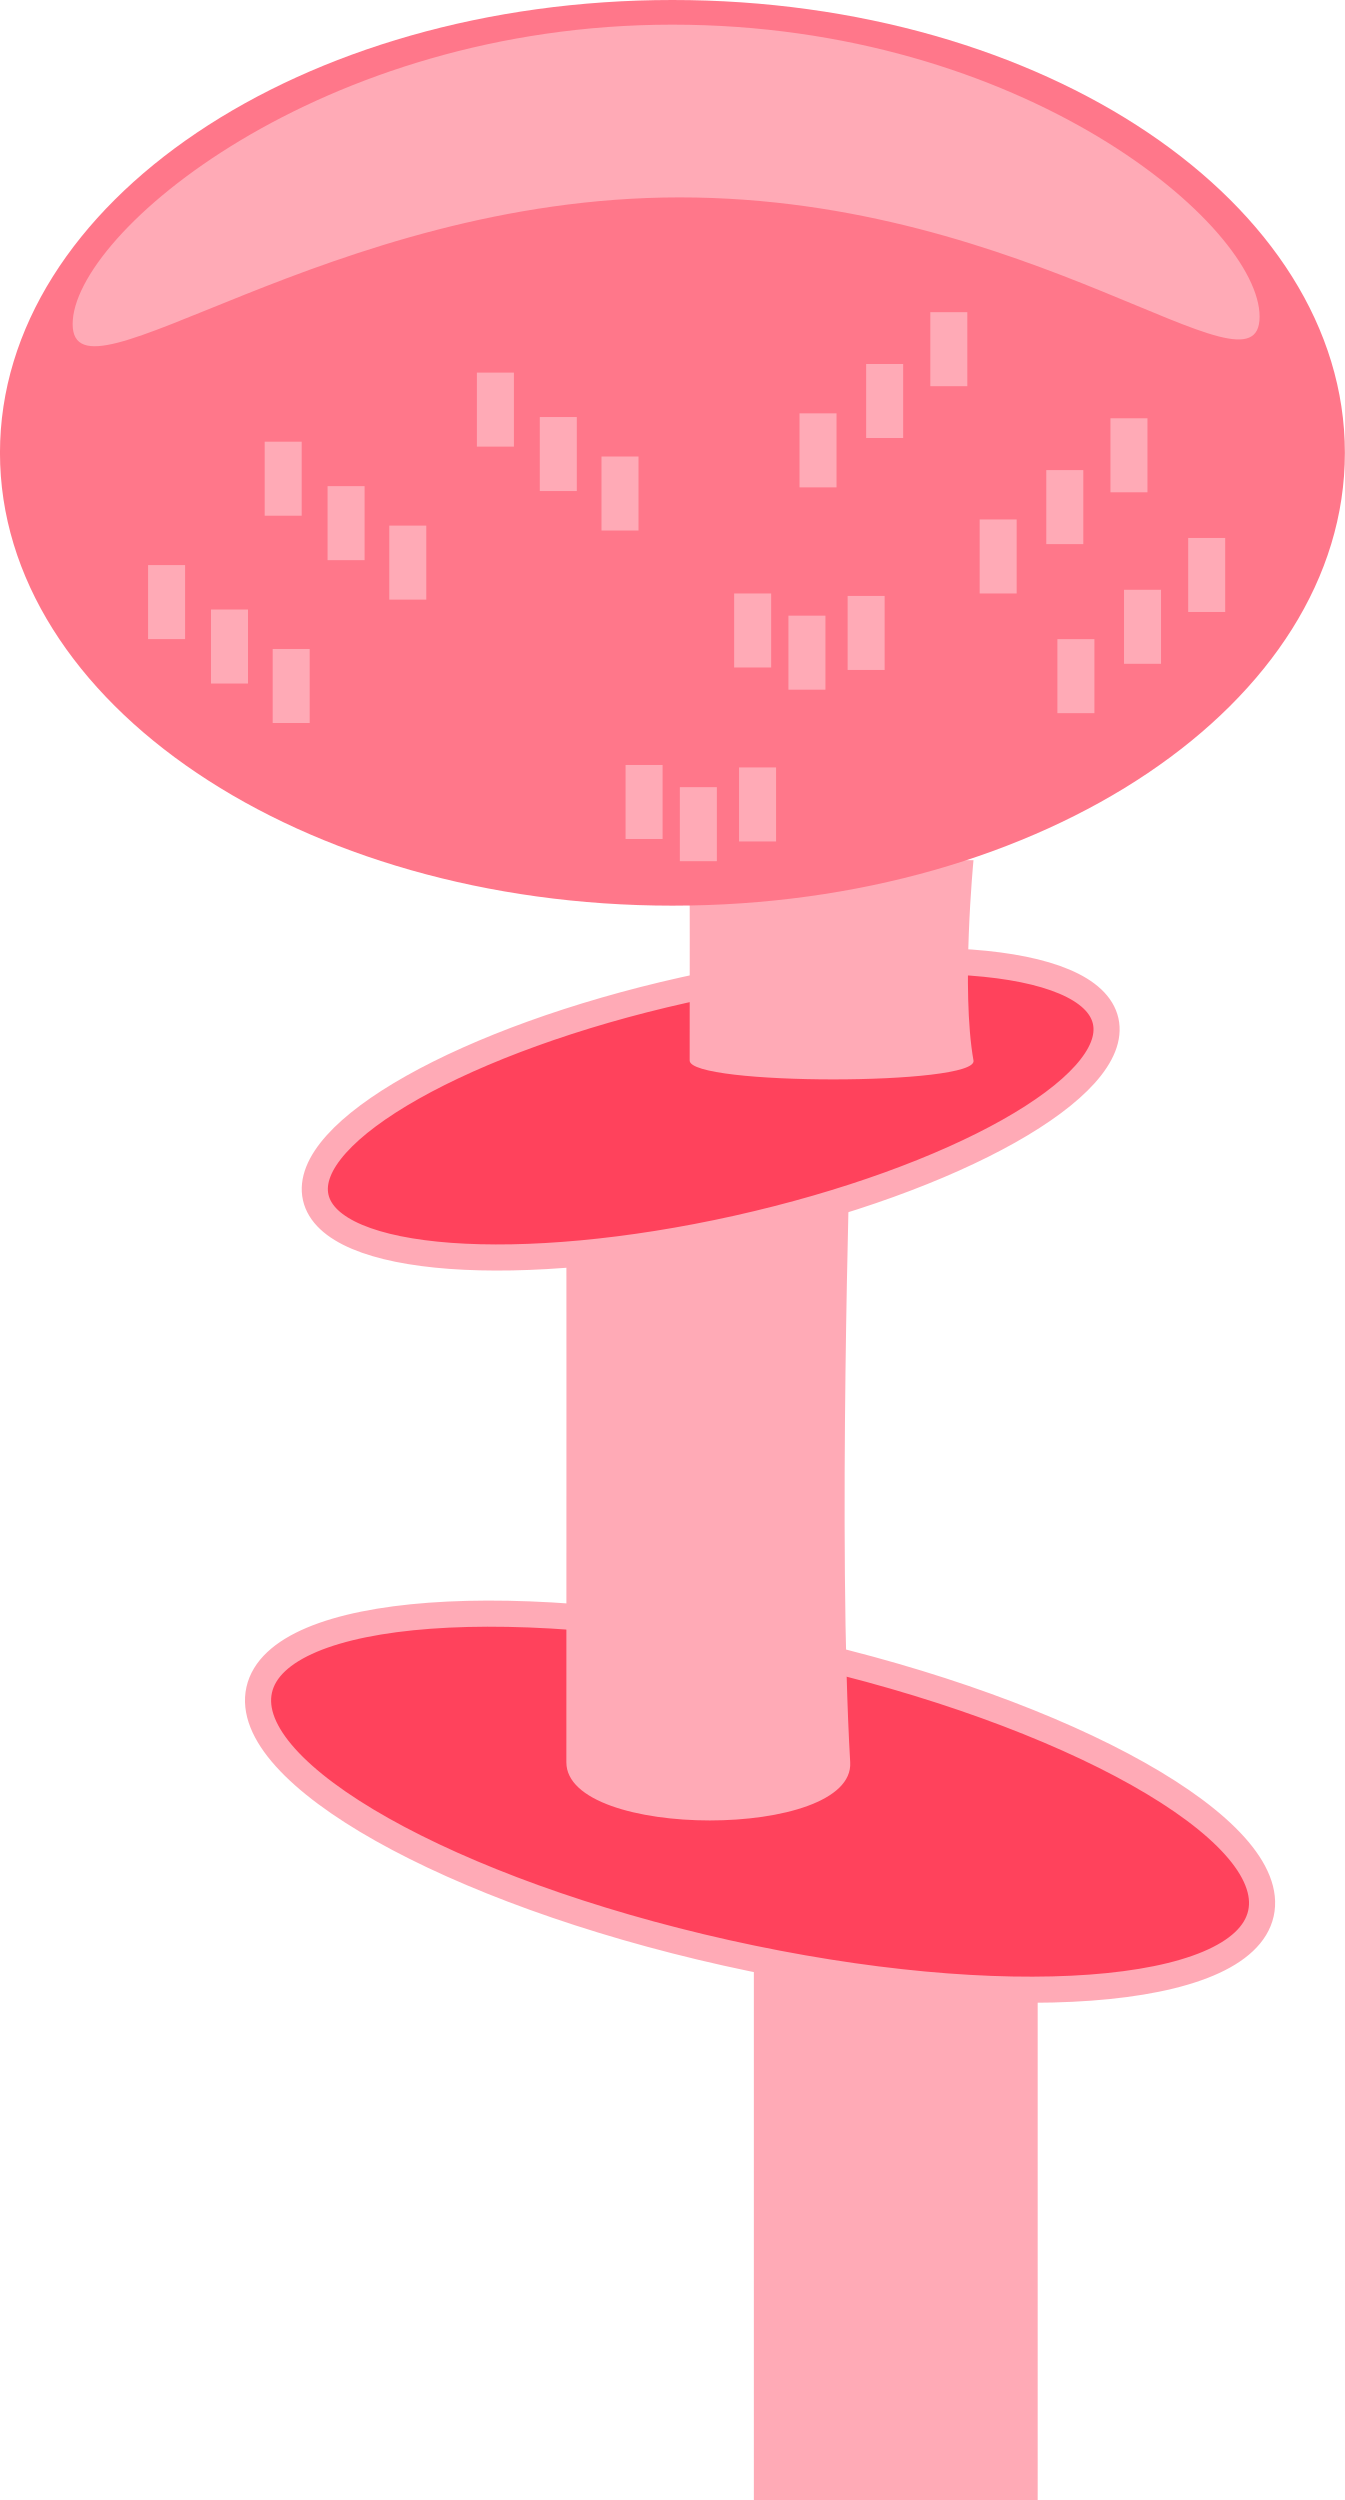
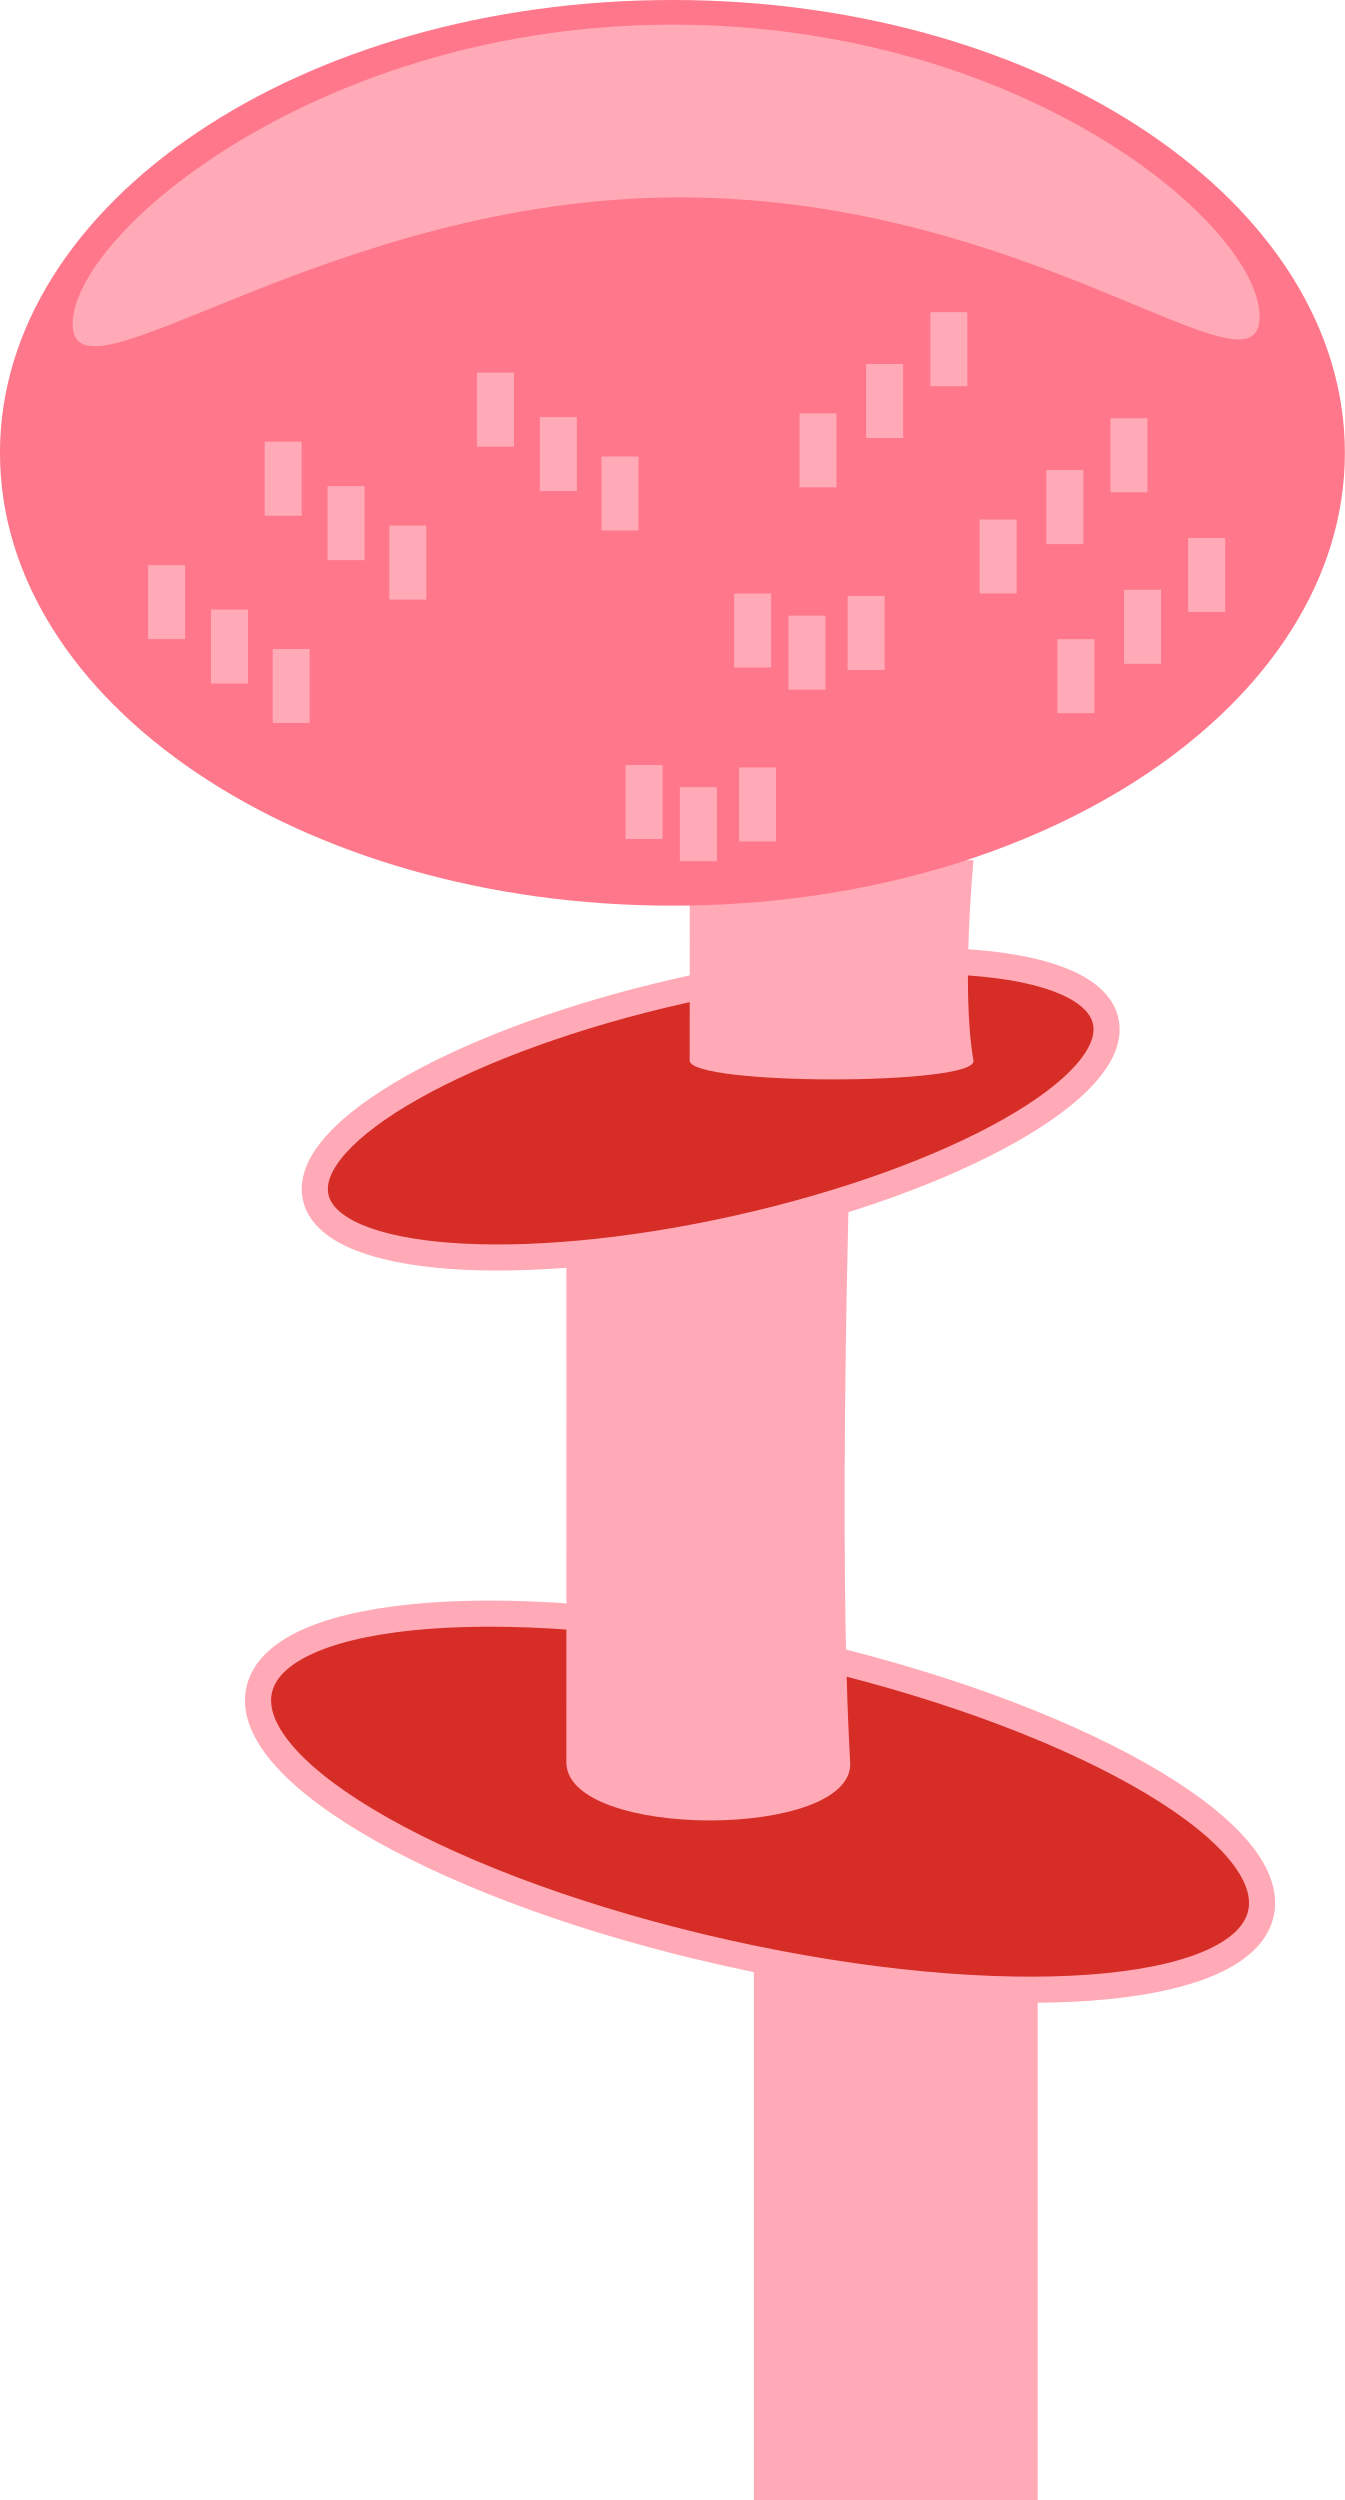
<svg xmlns="http://www.w3.org/2000/svg" width="36.049mm" height="67.012mm" viewBox="0 0 36.049 67.012" version="1.1" id="svg5">
  <defs id="defs2">
    </defs>
  <g id="layer1" transform="translate(-316.8605,-5.314443)">
    <g id="g13050" transform="translate(-91.29927,20.01849)">
      <g id="g49278-7" transform="matrix(0.7012619,0,0,0.3792377,132.7925,32.42552)">
        <rect style="fill:#ffaab6;fill-opacity:1;stroke:none;stroke-width:0.792;stroke-dasharray:none;stroke-opacity:1" id="rect45972-5" width="10.849" height="44.318" x="421.489" y="8.109" />
      </g>
-       <ellipse style="fill:#ff425c;fill-opacity:1;stroke:#ffaab6;stroke-width:0.7;stroke-dasharray:none;stroke-opacity:1" id="path53695-1" cx="425.557" cy="60.581" rx="13.756" ry="4.152" transform="matrix(0.9759781,0.2178684,0.2178684,-0.9759781,0,0)" />
+       <ellipse style="fill:#d62d26;fill-opacity:1;stroke:#ffaab6;stroke-width:0.7;stroke-dasharray:none;stroke-opacity:1" id="path53695-1" cx="425.557" cy="60.581" rx="13.756" ry="4.152" transform="matrix(0.9759781,0.2178684,0.2178684,-0.9759781,0,0)" />
      <g id="g49278" transform="matrix(0.7012619,0,0,0.3735145,127.7669,12.95133)">
        <path id="rect45972" style="fill:#ffaab6;stroke-width:0.792" d="m 421.489,8.109 h 10.849 c 0,0 -0.48,28.788 0,44.318 0.172,5.563 -10.853,5.569 -10.849,0 0.008,-13.496 0,-44.318 0,-44.318 z" />
      </g>
-       <ellipse style="fill:#ff425c;fill-opacity:1;stroke:#ffaab6;stroke-width:0.7;stroke-dasharray:none;stroke-opacity:1" id="path53695" cx="413.673" cy="107.743" rx="10.848" ry="3.274" transform="rotate(-12.58387)" />
+       <ellipse style="fill:#d62d26;fill-opacity:1;stroke:#ffaab6;stroke-width:0.7;stroke-dasharray:none;stroke-opacity:1" id="path53695" cx="413.673" cy="107.743" rx="10.848" ry="3.274" transform="rotate(-12.58387)" />
      <g id="g49278-0" transform="matrix(0.7012619,0,0,0.1211664,131.072,7.370938)">
        <path id="rect45972-4" style="fill:#ffaab6;stroke-width:0.792" d="m 421.489,8.109 h 10.849 c 0,0 -0.48,28.788 0,44.318 0.172,5.563 -10.853,5.569 -10.849,0 0.008,-13.496 0,-44.318 0,-44.318 z" />
      </g>
      <ellipse style="fill:#ff778a;fill-opacity:1;stroke:none;stroke-width:0.79;stroke-dasharray:none;stroke-opacity:1" id="path55442" cx="426.184" cy="-2.566" rx="18.025" ry="12.138" />
      <path id="path49280" style="fill:#ffaab6;fill-opacity:1;stroke-width:0.622" d="m 441.923,-6.216 c 0,2.436 -6.119,-3.197 -15.544,-3.197 -9.425,2.1e-6 -16.272,5.831 -16.272,3.395 0,-2.436 6.648,-8.025 16.073,-8.025 9.425,10e-7 15.743,5.391 15.743,7.827 z" />
      <g id="g55447">
        <rect style="fill:#ffaab6;fill-opacity:1;stroke:none;stroke-width:0.7;stroke-dasharray:none;stroke-opacity:1" id="rect53697" width="0.992" height="1.984" x="412.129" y="0.443" />
        <rect style="fill:#ffaab6;fill-opacity:1;stroke:none;stroke-width:0.7;stroke-dasharray:none;stroke-opacity:1" id="rect53697-5" width="0.992" height="1.984" x="413.815" y="1.634" />
        <rect style="fill:#ffaab6;fill-opacity:1;stroke:none;stroke-width:0.7;stroke-dasharray:none;stroke-opacity:1" id="rect53697-8" width="0.992" height="1.984" x="415.469" y="2.692" />
      </g>
      <g id="g55447-7" transform="translate(3.125398,-3.307292)">
        <rect style="fill:#ffaab6;fill-opacity:1;stroke:none;stroke-width:0.7;stroke-dasharray:none;stroke-opacity:1" id="rect53697-3" width="0.992" height="1.984" x="412.129" y="0.443" />
        <rect style="fill:#ffaab6;fill-opacity:1;stroke:none;stroke-width:0.7;stroke-dasharray:none;stroke-opacity:1" id="rect53697-5-5" width="0.992" height="1.984" x="413.815" y="1.634" />
        <rect style="fill:#ffaab6;fill-opacity:1;stroke:none;stroke-width:0.7;stroke-dasharray:none;stroke-opacity:1" id="rect53697-8-0" width="0.992" height="1.984" x="415.469" y="2.692" />
      </g>
      <g id="g55447-8" transform="translate(8.813939,-5.159375)">
        <rect style="fill:#ffaab6;fill-opacity:1;stroke:none;stroke-width:0.7;stroke-dasharray:none;stroke-opacity:1" id="rect53697-57" width="0.992" height="1.984" x="412.129" y="0.443" />
        <rect style="fill:#ffaab6;fill-opacity:1;stroke:none;stroke-width:0.7;stroke-dasharray:none;stroke-opacity:1" id="rect53697-5-2" width="0.992" height="1.984" x="413.815" y="1.634" />
        <rect style="fill:#ffaab6;fill-opacity:1;stroke:none;stroke-width:0.7;stroke-dasharray:none;stroke-opacity:1" id="rect53697-8-3" width="0.992" height="1.984" x="415.469" y="2.692" />
      </g>
      <g id="g55548">
        <rect style="fill:#ffaab6;fill-opacity:1;stroke:none;stroke-width:0.7;stroke-dasharray:none;stroke-opacity:1" id="rect53697-0" width="0.992" height="1.984" x="436.503" y="2.428" />
        <rect style="fill:#ffaab6;fill-opacity:1;stroke:none;stroke-width:0.7;stroke-dasharray:none;stroke-opacity:1" id="rect53697-52" width="0.992" height="1.984" x="438.289" y="1.105" />
        <rect style="fill:#ffaab6;fill-opacity:1;stroke:none;stroke-width:0.7;stroke-dasharray:none;stroke-opacity:1" id="rect53697-50" width="0.992" height="1.984" x="440.009" y="-0.284" />
      </g>
      <g id="g55548-8" transform="translate(-2.083623,-3.208073)">
        <rect style="fill:#ffaab6;fill-opacity:1;stroke:none;stroke-width:0.7;stroke-dasharray:none;stroke-opacity:1" id="rect53697-0-1" width="0.992" height="1.984" x="436.503" y="2.428" />
        <rect style="fill:#ffaab6;fill-opacity:1;stroke:none;stroke-width:0.7;stroke-dasharray:none;stroke-opacity:1" id="rect53697-52-2" width="0.992" height="1.984" x="438.289" y="1.105" />
        <rect style="fill:#ffaab6;fill-opacity:1;stroke:none;stroke-width:0.7;stroke-dasharray:none;stroke-opacity:1" id="rect53697-50-0" width="0.992" height="1.984" x="440.009" y="-0.284" />
      </g>
      <g id="g55548-87" transform="translate(-6.912269,-6.052344)">
        <rect style="fill:#ffaab6;fill-opacity:1;stroke:none;stroke-width:0.7;stroke-dasharray:none;stroke-opacity:1" id="rect53697-0-9" width="0.992" height="1.984" x="436.503" y="2.428" />
        <rect style="fill:#ffaab6;fill-opacity:1;stroke:none;stroke-width:0.7;stroke-dasharray:none;stroke-opacity:1" id="rect53697-52-1" width="0.992" height="1.984" x="438.289" y="1.105" />
        <rect style="fill:#ffaab6;fill-opacity:1;stroke:none;stroke-width:0.7;stroke-dasharray:none;stroke-opacity:1" id="rect53697-50-7" width="0.992" height="1.984" x="440.009" y="-0.284" />
      </g>
      <g id="g55506">
        <rect style="fill:#ffaab6;fill-opacity:1;stroke:none;stroke-width:0.7;stroke-dasharray:none;stroke-opacity:1" id="rect53697-6" width="0.992" height="1.984" x="424.928" y="5.801" />
        <rect style="fill:#ffaab6;fill-opacity:1;stroke:none;stroke-width:0.7;stroke-dasharray:none;stroke-opacity:1" id="rect53697-4" width="0.992" height="1.984" x="426.383" y="6.396" />
        <rect style="fill:#ffaab6;fill-opacity:1;stroke:none;stroke-width:0.7;stroke-dasharray:none;stroke-opacity:1" id="rect53697-87" width="0.992" height="1.984" x="427.97" y="5.867" />
      </g>
      <g id="g55506-6" transform="translate(2.910424,-4.597135)">
        <rect style="fill:#ffaab6;fill-opacity:1;stroke:none;stroke-width:0.7;stroke-dasharray:none;stroke-opacity:1" id="rect53697-6-7" width="0.992" height="1.984" x="424.928" y="5.801" />
        <rect style="fill:#ffaab6;fill-opacity:1;stroke:none;stroke-width:0.7;stroke-dasharray:none;stroke-opacity:1" id="rect53697-4-0" width="0.992" height="1.984" x="426.383" y="6.396" />
        <rect style="fill:#ffaab6;fill-opacity:1;stroke:none;stroke-width:0.7;stroke-dasharray:none;stroke-opacity:1" id="rect53697-87-9" width="0.992" height="1.984" x="427.97" y="5.867" />
      </g>
    </g>
  </g>
</svg>
